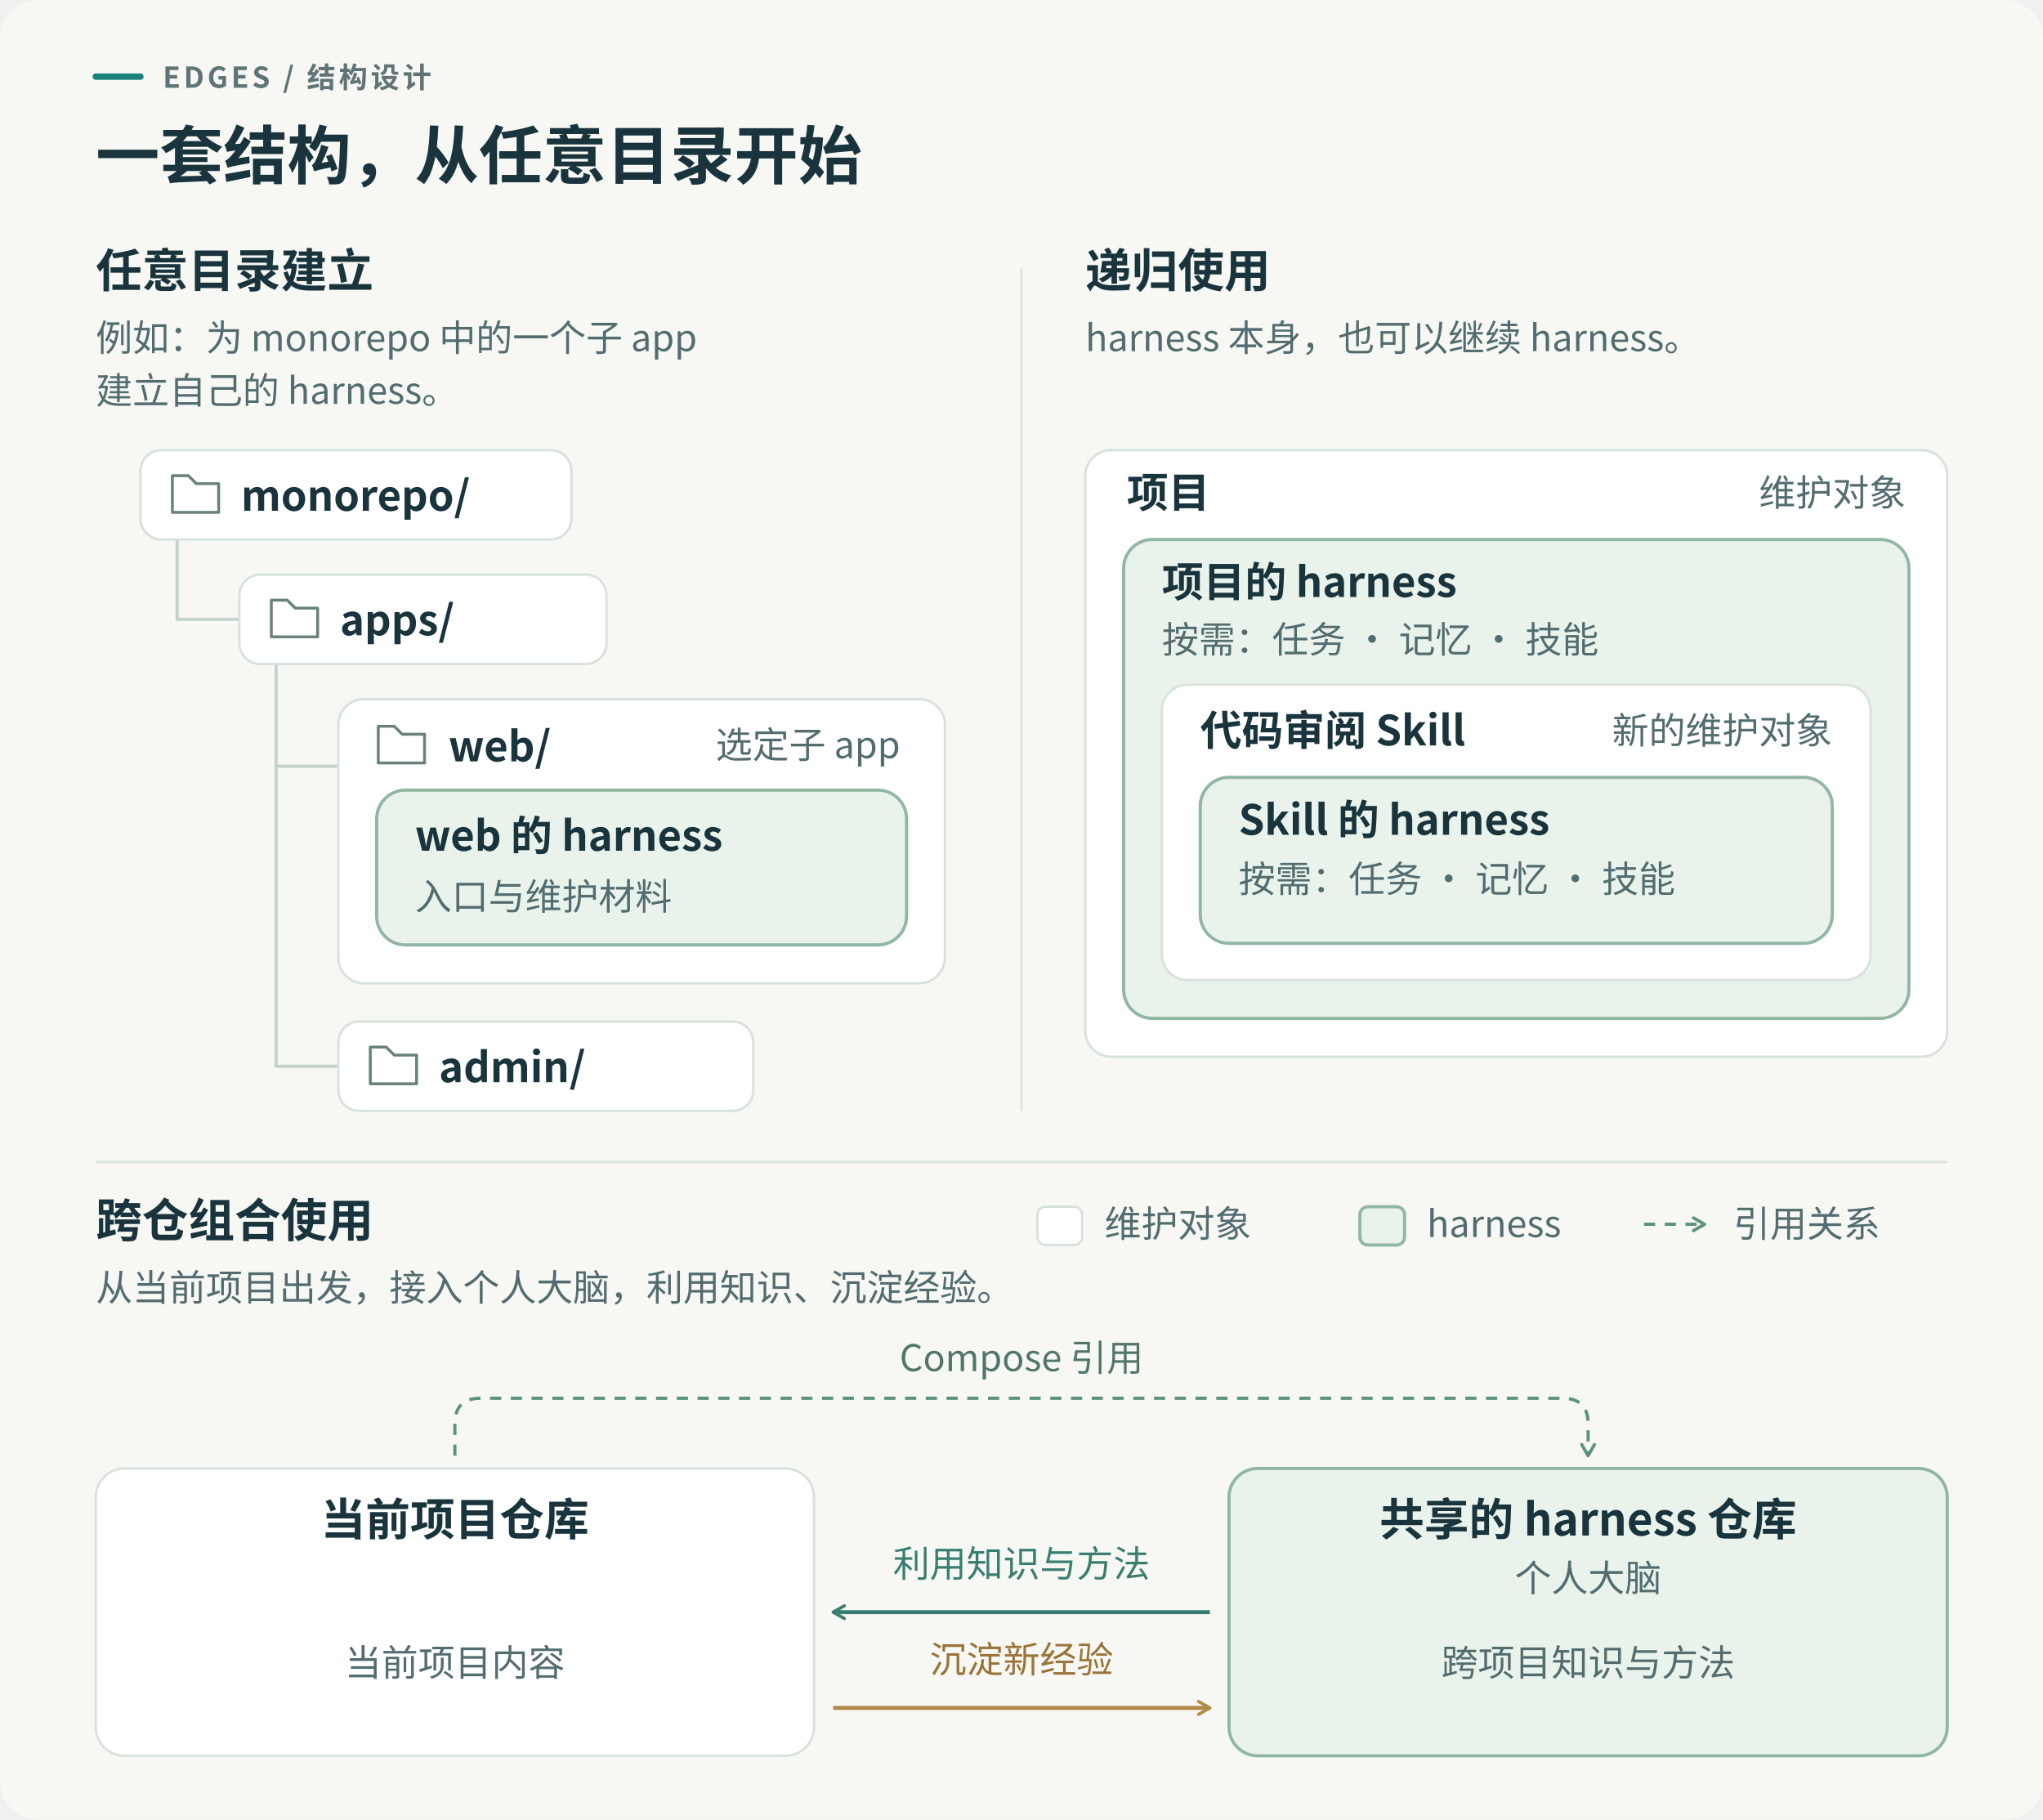
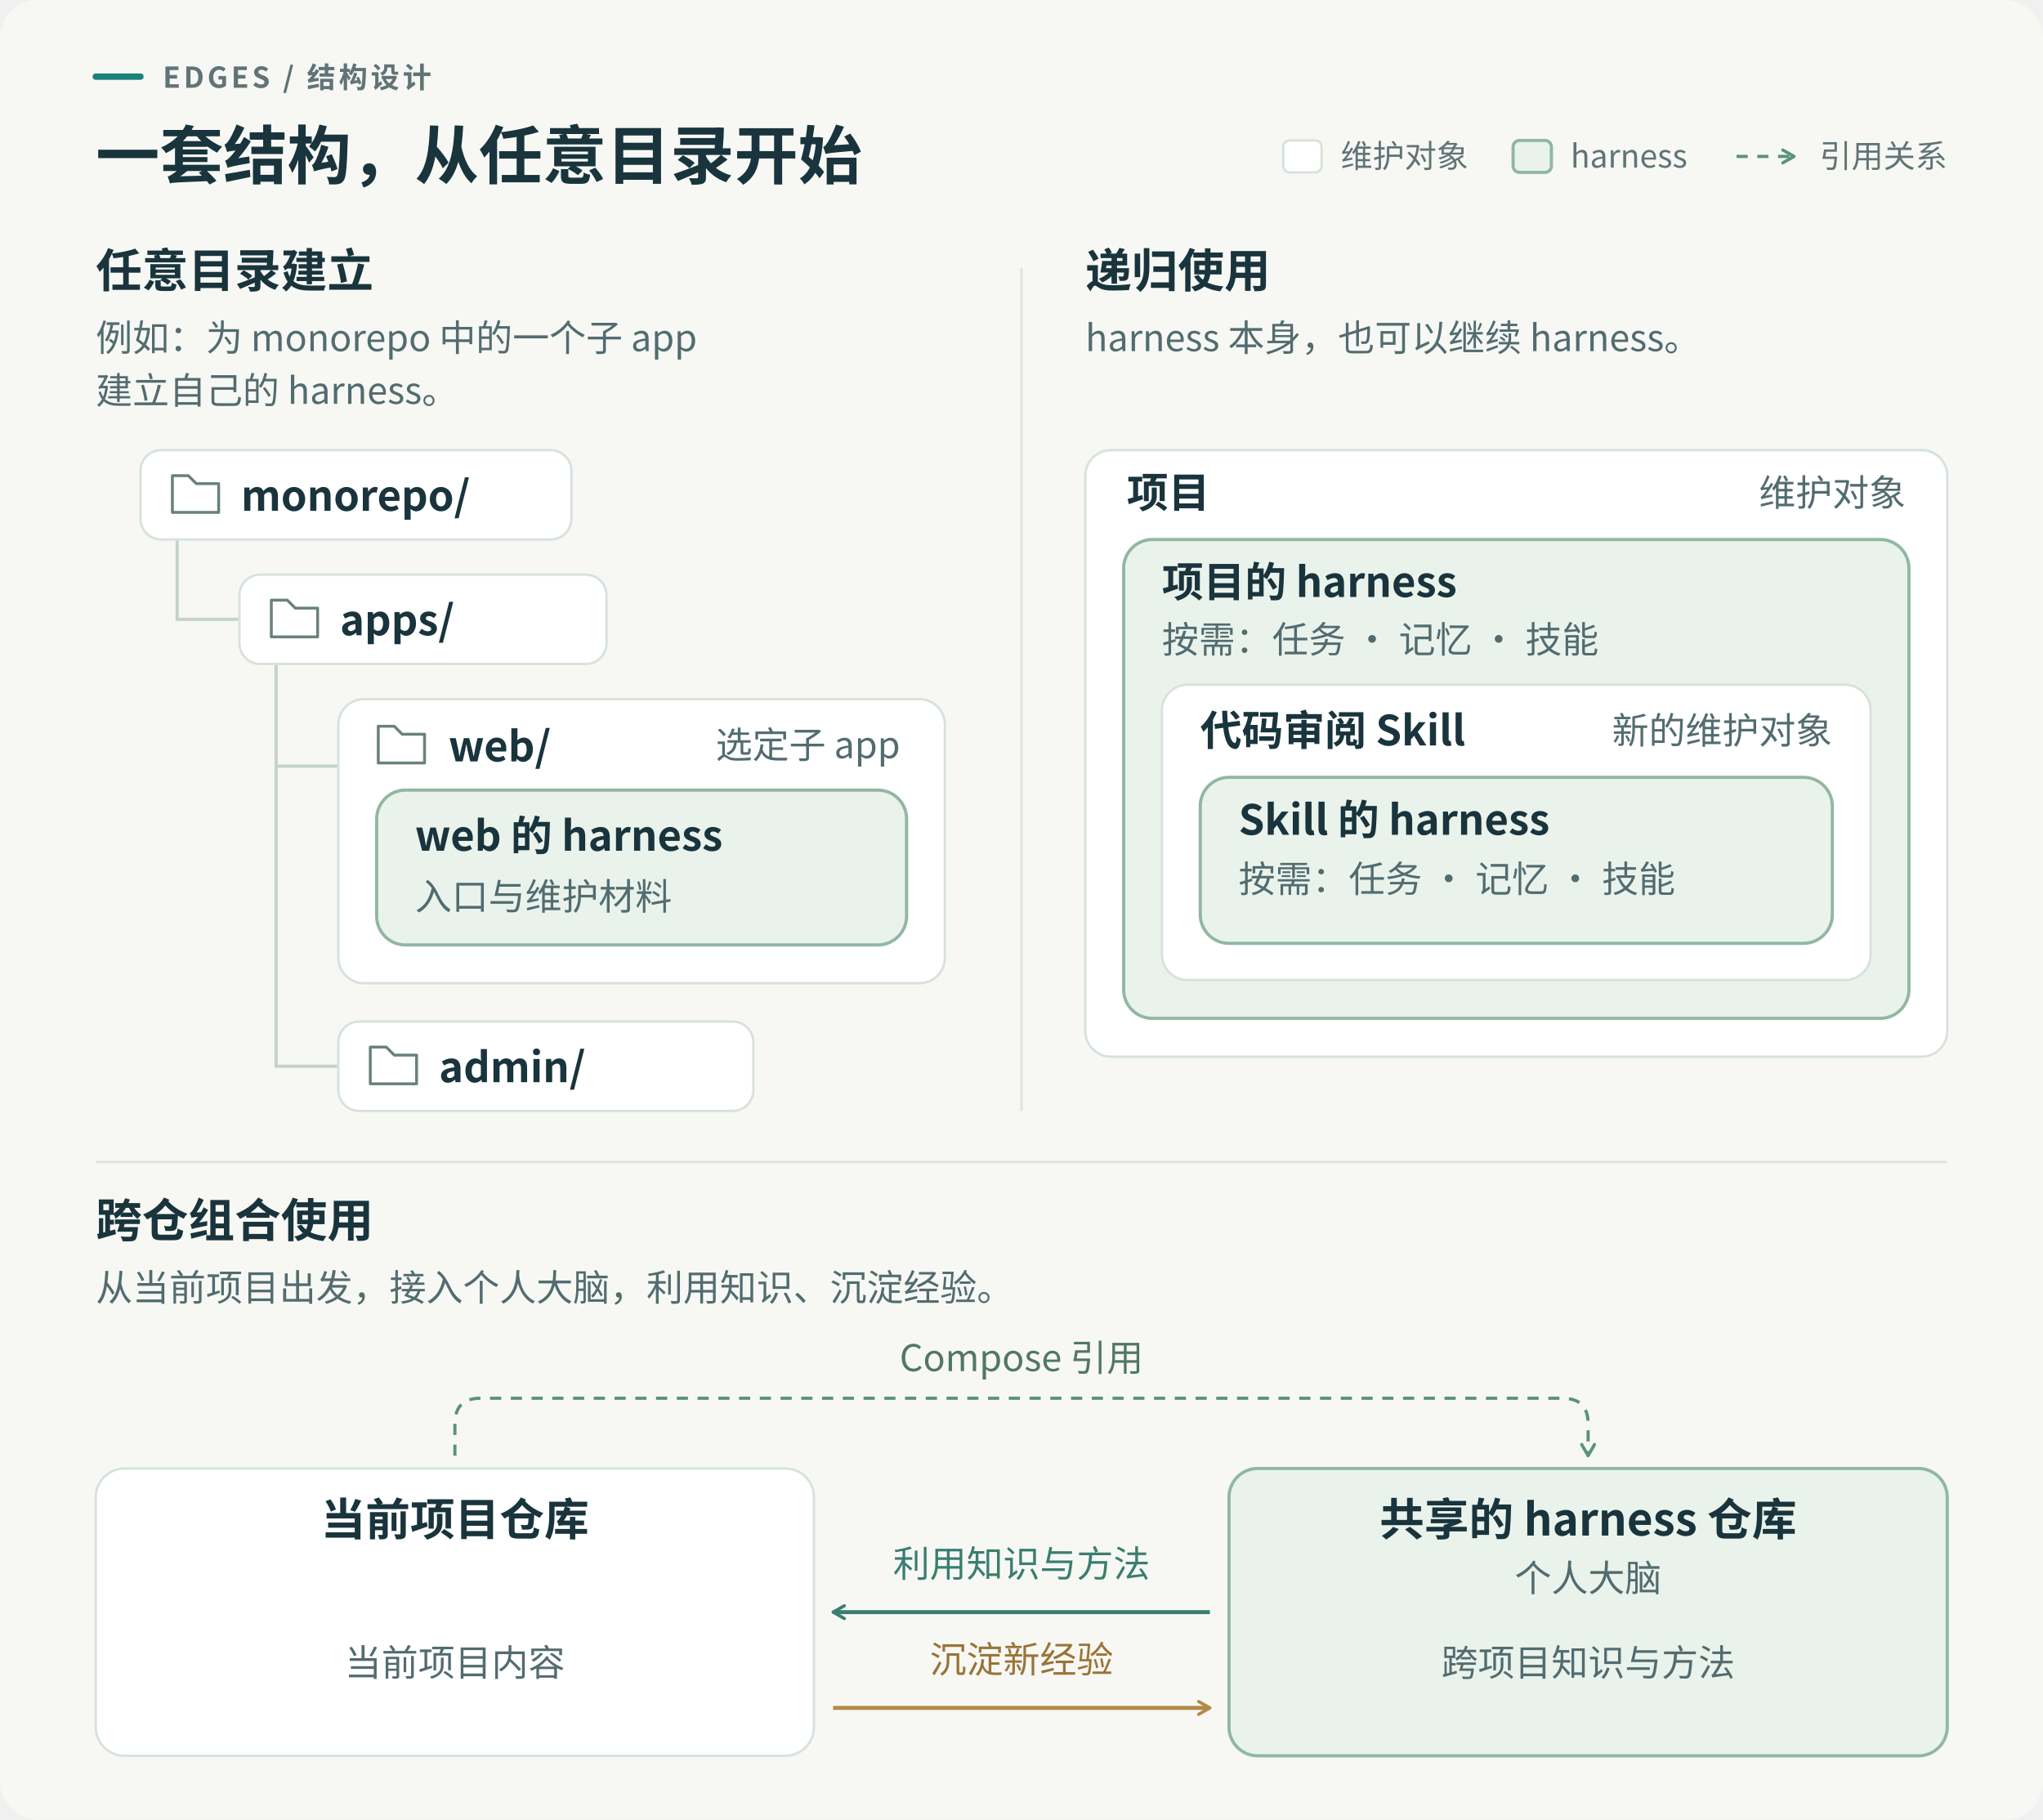
<svg xmlns="http://www.w3.org/2000/svg" width="1280" height="1140" viewBox="0 0 1280 1140" role="img" aria-labelledby="title description">
  <defs>
    <style>
      text { font-family: -apple-system, BlinkMacSystemFont, "Segoe UI", "PingFang SC", "Microsoft YaHei", "Noto Sans CJK SC", sans-serif; }
      .ink { fill: #19343c; }
      .muted { fill: #607477; }
      .heading { font-size: 29px; font-weight: 650; fill: #19343c; }
      .node-title { font-size: 26px; font-weight: 600; fill: #19343c; }
      .body { font-size: 23px; fill: #526c70; }
      .plain-node { fill: #ffffff; stroke: #d7e2dc; stroke-width: 1.5; }
      .folder { fill: none; stroke: #68817c; stroke-width: 1.8; stroke-linecap: round; stroke-linejoin: round; }
      .selected-folder { fill: none; stroke: #397e70; stroke-width: 1.8; stroke-linecap: round; stroke-linejoin: round; }
    </style>
    <marker id="compose-arrow" markerWidth="11" markerHeight="10" refX="8" refY="5" orient="auto" markerUnits="userSpaceOnUse">
      <path d="m1 1 7 4-7 4" fill="none" stroke="#5a927c" stroke-width="2" stroke-linecap="round" stroke-linejoin="round" />
    </marker>
    <marker id="knowledge-arrow" markerWidth="11" markerHeight="10" refX="8" refY="5" orient="auto" markerUnits="userSpaceOnUse">
      <path d="m1 1 7 4-7 4" fill="none" stroke="#397e70" stroke-width="2" stroke-linecap="round" stroke-linejoin="round" />
    </marker>
    <marker id="experience-arrow" markerWidth="11" markerHeight="10" refX="8" refY="5" orient="auto" markerUnits="userSpaceOnUse">
      <path d="m1 1 7 4-7 4" fill="none" stroke="#b28a47" stroke-width="2" stroke-linecap="round" stroke-linejoin="round" />
    </marker>
  </defs>
  <rect width="1280" height="1140" rx="24" fill="#f7f8f4" />
  <path d="M60 48h28" stroke="#1b817b" stroke-width="4" stroke-linecap="round" />
  <text x="102" y="55" class="muted" font-size="18" font-weight="600" letter-spacing="2">EDGES / 结构设计</text>
  <text x="60" y="112" class="ink" font-size="40" font-weight="650">一套结构，从任意目录开始</text>
+   <g class="muted" font-size="20">
+     <rect x="804" y="88" width="24" height="20" rx="4" class="plain-node" />
+     <text x="840" y="105">维护对象</text>
+     <rect x="948" y="88" width="24" height="20" rx="4" fill="#eaf3eb" stroke="#91b7a4" stroke-width="2" />
+     <text x="984" y="105">harness</text>
+     <path d="M1088 98h36" fill="none" stroke="#5a927c" stroke-width="2" stroke-dasharray="7 6" marker-end="url(#compose-arrow)" />
+     <text x="1220" y="105" text-anchor="end">引用关系</text>
+   </g>
  <g transform="translate(0 -40)">
    <text x="60" y="220" class="heading">任意目录建立</text>
    <text x="60" y="260" class="body">例如：为 monorepo 中的一个子 app</text>
    <text x="60" y="293" class="body">建立自己的 harness。</text>
    <text x="680" y="220" class="heading">递归使用</text>
    <text x="680" y="260" class="body">harness 本身，也可以继续 harness。</text>
    <path d="M640 208v528" stroke="#dce5dd" stroke-width="1.5" />
    <path d="M111 378v50h39M173 456v252h39M173 520h39" fill="none" stroke="#c4d2cb" stroke-width="2" />
    <rect x="88" y="322" width="270" height="56" rx="13" class="plain-node" />
    <path d="M108 338h10l5 5h14v18h-29z" class="folder" />
    <text x="151" y="360" class="node-title">monorepo/</text>
    <rect x="150" y="400" width="230" height="56" rx="13" class="plain-node" />
    <path d="M170 416h10l5 5h14v18h-29z" class="folder" />
    <text x="213" y="438" class="node-title">apps/</text>
    <rect x="212" y="478" width="380" height="178" rx="16" class="plain-node" />
    <path d="M237 495h10l5 5h14v18h-29z" class="folder" />
    <text x="281" y="517" class="node-title">web/</text>
    <text x="564" y="515" class="body" text-anchor="end">选定子 app</text>
    <rect x="236" y="535" width="332" height="97" rx="18" fill="#eaf3eb" stroke="#91b7a4" stroke-width="2" />
    <text x="260" y="573" class="node-title">web 的 harness</text>
    <text x="260" y="610" class="body">入口与维护材料</text>
    <rect x="212" y="680" width="260" height="56" rx="13" class="plain-node" />
    <path d="M232 696h10l5 5h14v18h-29z" class="folder" />
    <text x="275" y="718" class="node-title">admin/</text>
    <rect x="680" y="322" width="540" height="380" rx="16" class="plain-node" />
    <text x="706" y="358" class="node-title">项目</text>
    <text x="1194" y="357" class="body" text-anchor="end">维护对象</text>
    <rect x="704" y="378" width="492" height="300" rx="18" fill="#eaf3eb" stroke="#91b7a4" stroke-width="2" />
    <text x="728" y="414" class="node-title">项目的 harness</text>
    <text x="728" y="449" class="body">按需：任务 · 记忆 · 技能</text>
    <rect x="728" y="469" width="444" height="185" rx="16" class="plain-node" />
    <text x="752" y="507" class="node-title">代码审阅 Skill</text>
    <text x="1148" y="506" class="body" text-anchor="end">新的维护对象</text>
    <rect x="752" y="527" width="396" height="104" rx="18" fill="#eaf3eb" stroke="#91b7a4" stroke-width="2" />
    <text x="776" y="563" class="node-title">Skill 的 harness</text>
    <text x="776" y="599" class="body">按需：任务 · 记忆 · 技能</text>
    <path d="M60 768h1160" stroke="#dce5dd" stroke-width="1.5" />
    <text x="60" y="815" class="heading">跨仓组合使用</text>
-     <rect x="650" y="796" width="28" height="24" rx="5" class="plain-node" />
-     <text x="692" y="815" class="body">维护对象</text>
-     <rect x="852" y="796" width="28" height="24" rx="5" fill="#eaf3eb" stroke="#91b7a4" stroke-width="2" />
-     <text x="894" y="815" class="body">harness</text>
-     <path d="M1030 807h38" stroke="#5a927c" stroke-width="2" stroke-dasharray="7 6" marker-end="url(#compose-arrow)" />
-     <text x="1086" y="815" class="body">引用关系</text>
    <text x="60" y="855" class="body">从当前项目出发，接入个人大脑，利用知识、沉淀经验。</text>
    <rect x="60" y="960" width="450" height="180" rx="18" class="plain-node" />
    <text x="285" y="1002" class="ink" font-size="28" font-weight="650" text-anchor="middle">当前项目仓库</text>
    <text x="285" y="1090" class="body" text-anchor="middle">当前项目内容</text>
    <rect x="770" y="960" width="450" height="180" rx="18" fill="#eaf3eb" stroke="#91b7a4" stroke-width="2" />
    <text x="995" y="1002" class="ink" font-size="28" font-weight="650" text-anchor="middle">共享的 harness 仓库</text>
    <text x="995" y="1037" class="body" text-anchor="middle">个人大脑</text>
    <text x="995" y="1090" class="body" text-anchor="middle">跨项目知识与方法</text>
    <path d="M285 952V932Q285 916 301 916H979Q995 916 995 932V952" fill="none" stroke="#5a927c" stroke-width="2" stroke-dasharray="7 6" marker-end="url(#compose-arrow)" />
    <text x="640" y="899" fill="#527668" font-size="23" text-anchor="middle">Compose 引用</text>
    <path d="M758 1050H522" fill="none" stroke="#397e70" stroke-width="2.5" marker-end="url(#knowledge-arrow)" />
    <text x="640" y="1028" fill="#397e70" font-size="23" text-anchor="middle">利用知识与方法</text>
    <path d="M522 1110H758" fill="none" stroke="#b28a47" stroke-width="2.5" marker-end="url(#experience-arrow)" />
    <text x="640" y="1088" fill="#9a7438" font-size="23" text-anchor="middle">沉淀新经验</text>
  </g>
</svg>
